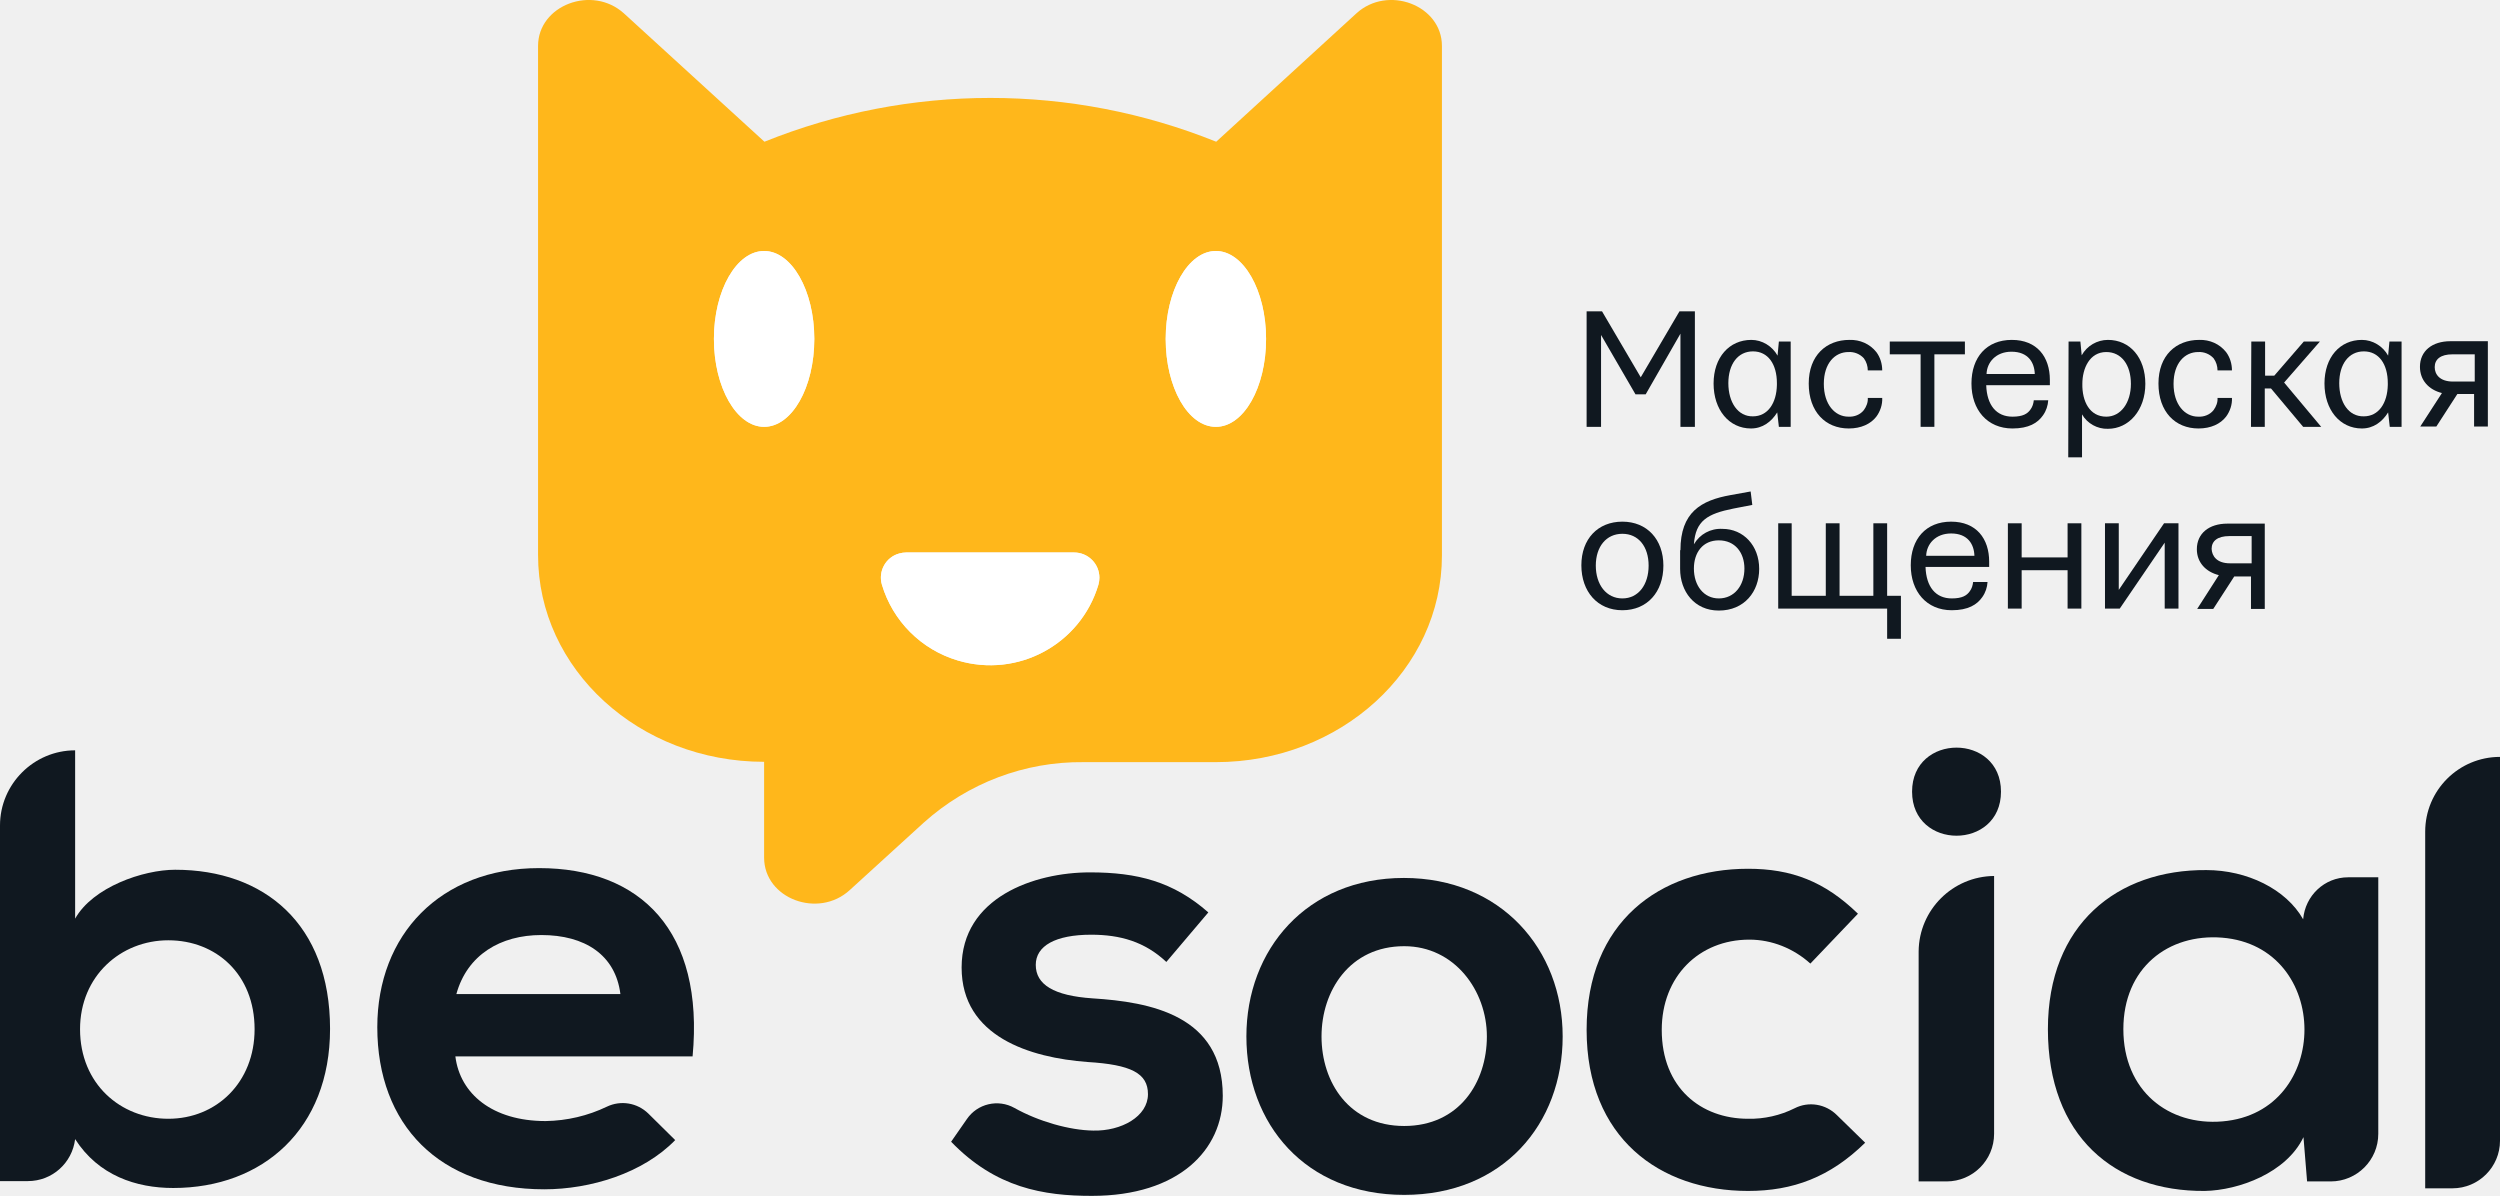
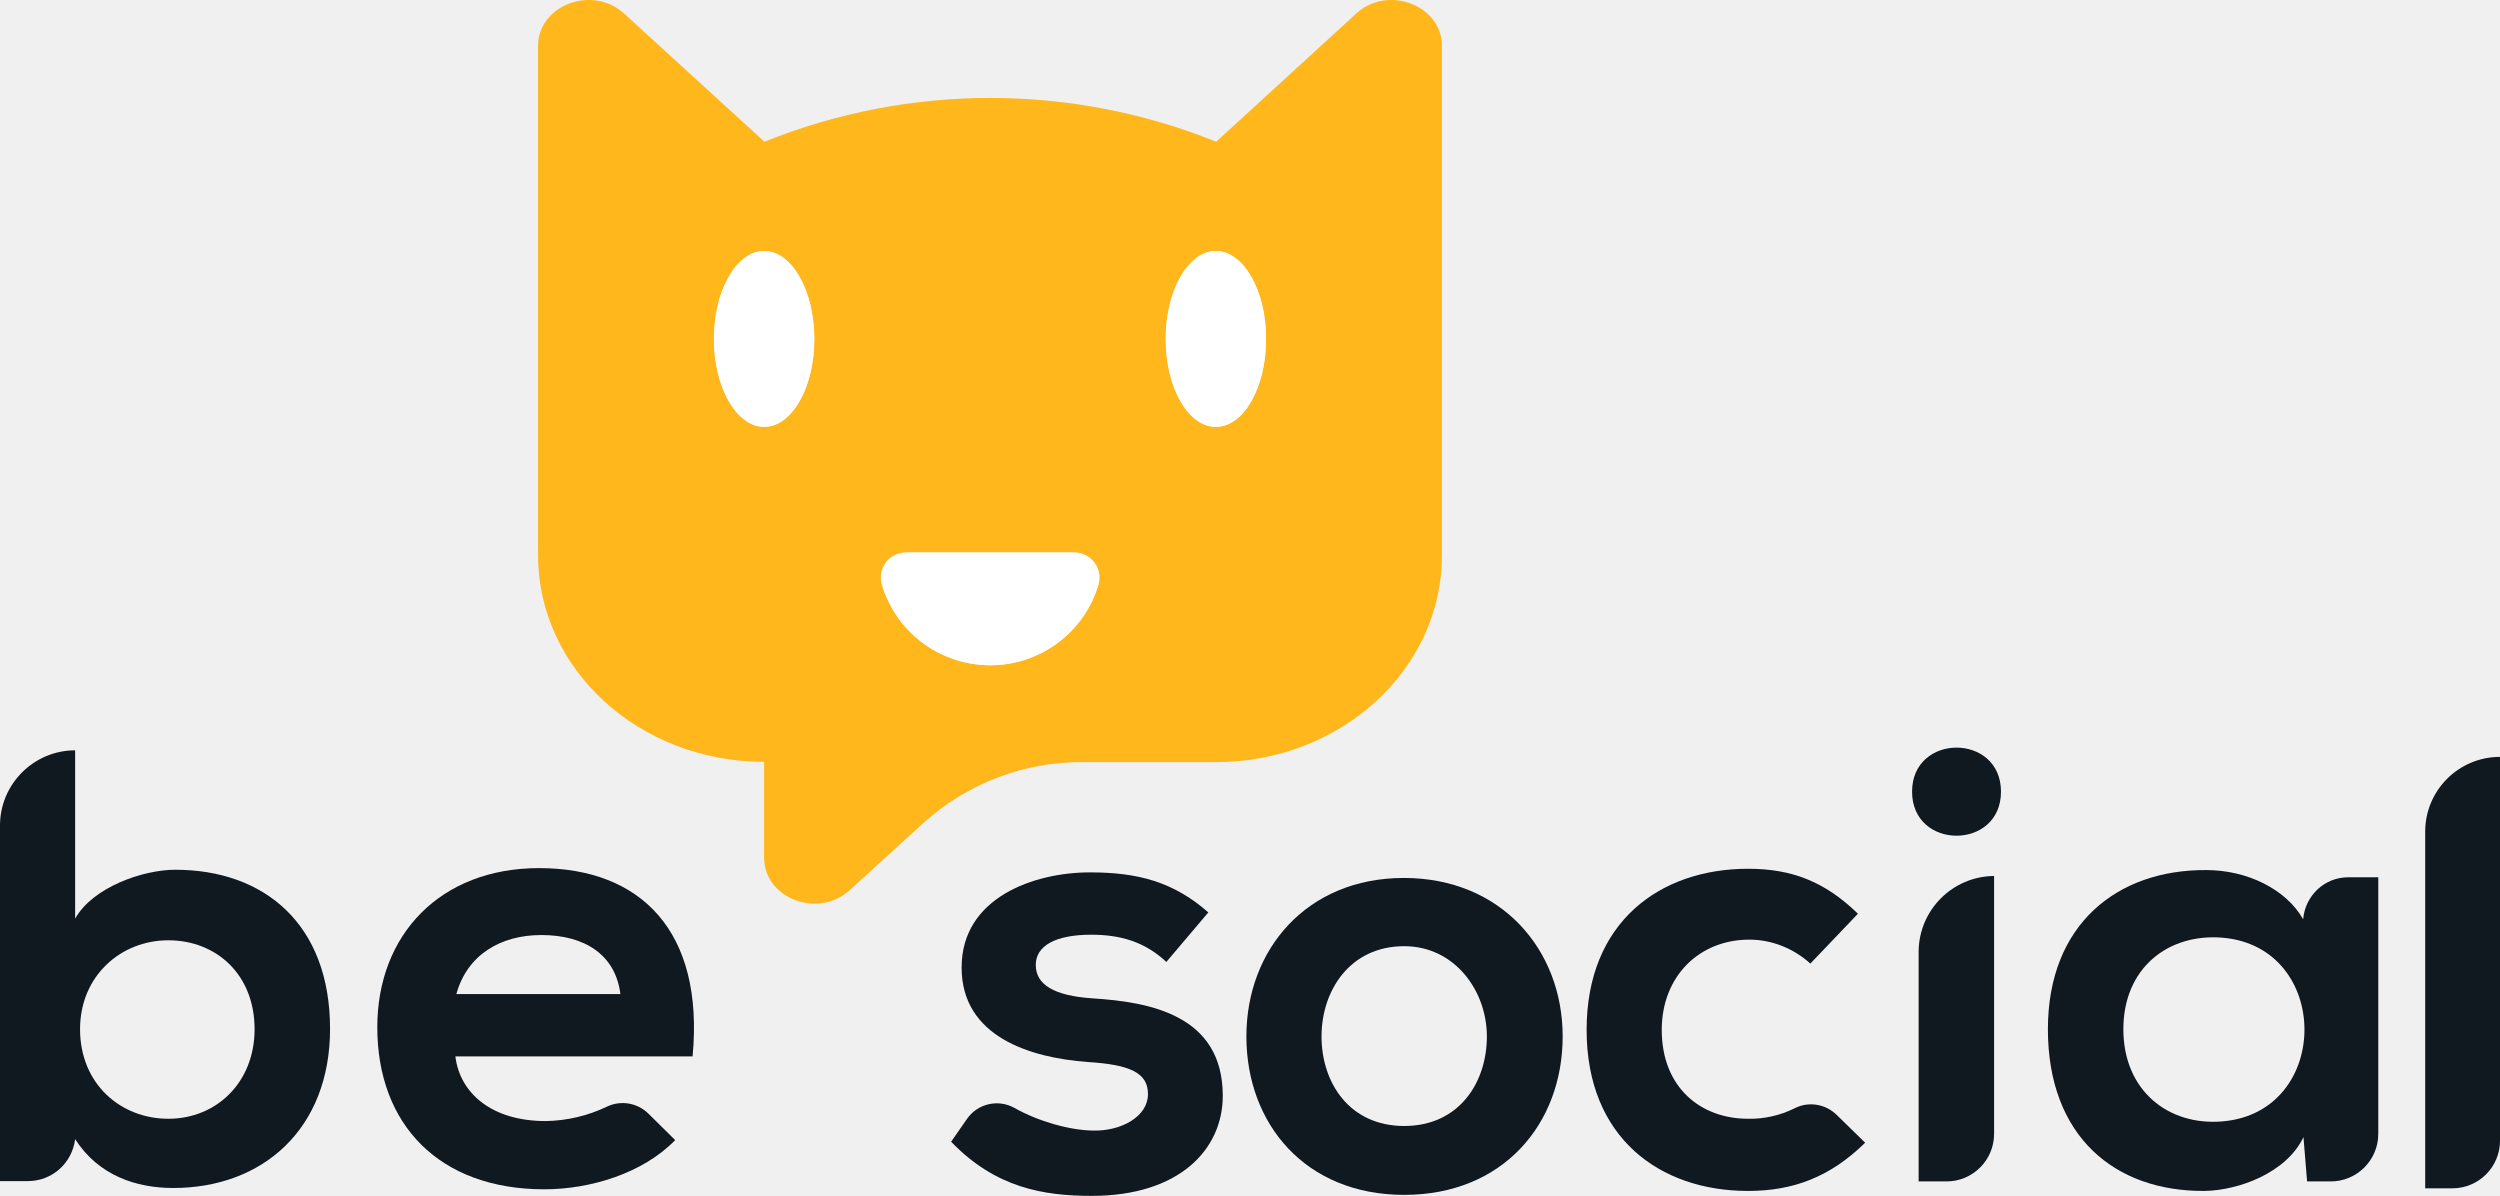
<svg xmlns="http://www.w3.org/2000/svg" id="Шар_1" x="0px" y="0px" viewBox="0 0 762 364.4" style="enable-background:new 0 0 762 364.4;" xml:space="preserve">
  <style type="text/css"> .st0{fill:#101820;} .st1{fill:#FFB71B;} .st2{fill:#FFFFFF;} </style>
  <g>
    <g id="Шар_2_1_">
      <g id="Block_3">
-         <path class="st0" d="M483.6,94.9h4.7l11.8,20.1l11.8-20.1h4.7v35.2h-4.4v-28.4l-10.6,18.5h-3.1L488,102.1v28h-4.4L483.6,94.9z" />
-         <path class="st0" d="M533.8,103.6c3.3,0,6.4,1.9,8,4.8l0.4-4.3h3.6v26h-3.6l-0.5-4.4c-1.8,2.9-4.5,4.9-8,4.9 c-6.7,0-11.4-5.7-11.4-13.7S527.1,103.6,533.8,103.6z M534.3,126.9c4.5,0,7.2-4,7.3-9.6v-0.5c0-5.8-2.7-9.7-7.3-9.7 s-7.5,3.9-7.5,9.7S529.7,127,534.3,126.9L534.3,126.9z" />
-         <path class="st0" d="M563.7,103.6c3.2-0.1,6.2,1.2,8.2,3.7c1.2,1.6,1.8,3.6,1.8,5.6h-4.4c0-1.3-0.4-2.6-1.2-3.7 c-1.2-1.3-2.9-2-4.7-1.9c-4.1,0-7.5,3.4-7.5,9.7s3.4,10,7.5,10c1.8,0.1,3.6-0.6,4.7-2c0.8-1.1,1.3-2.4,1.2-3.7h4.4 c0.1,2-0.6,4.1-1.8,5.7c-1.7,2.2-4.6,3.6-8.4,3.6c-7.1,0-12.2-5.1-12.2-13.7S556.7,103.6,563.7,103.6z" />
-         <path class="st0" d="M576,104.1h22.9v3.9h-9.3v22.1h-4.2V108H576V104.1z" />
-         <path class="st0" d="M613.2,103.6c7.7,0,11.6,5.2,11.6,12.2v1.6h-19.4c0.2,6.1,3.1,9.6,8,9.6c3.2,0,4.6-0.9,5.5-2.2 c0.6-0.8,0.9-1.8,1-2.8h4.4c-0.1,1.6-0.6,3.2-1.6,4.6c-1.6,2.3-4.3,4-9.3,4c-7.7,0-12.5-5.7-12.5-13.7S605.5,103.6,613.2,103.6z M620.2,114c-0.1-3.5-2-6.8-7.1-6.8c-4.8,0-7.5,3.3-7.6,6.8H620.2z" />
-         <path class="st0" d="M630.5,104.1h3.6l0.4,4.2c1.6-2.9,4.7-4.7,8-4.7c6.7,0,11.4,5.4,11.4,13.4s-5,13.7-11.4,13.7 c-3.2,0.1-6.3-1.6-7.9-4.4v13.1h-4.2L630.5,104.1z M642,127c4.4,0,7.5-4.2,7.5-10s-2.9-9.7-7.5-9.7c-5.1,0-7.3,5-7.3,9.7 C634.6,122.3,636.9,127,642,127z" />
-         <path class="st0" d="M670.3,103.6c3.2-0.1,6.2,1.2,8.2,3.7c1.2,1.6,1.8,3.6,1.8,5.6h-4.4c0-1.3-0.4-2.6-1.2-3.7 c-1.2-1.3-2.9-2-4.7-1.9c-4.1,0-7.5,3.4-7.5,9.7s3.4,10,7.5,10c1.8,0.1,3.6-0.6,4.7-2c0.8-1.1,1.3-2.4,1.2-3.7h4.4 c0.1,2-0.6,4.1-1.8,5.7c-1.7,2.2-4.6,3.6-8.4,3.6c-7.1,0-12.2-5.1-12.2-13.7S663.3,103.6,670.3,103.6z" />
-         <path class="st0" d="M686.2,104.1h4.2v10.4h2.8l9-10.4h4.9l-10.9,12.5l11.3,13.5H702l-9.8-11.7h-1.9v11.7h-4.2L686.2,104.1z" />
-         <path class="st0" d="M719.9,103.6c3.3,0,6.4,1.9,8,4.8l0.4-4.3h3.7v26h-3.6l-0.5-4.4c-1.8,2.9-4.5,4.9-8,4.9 c-6.7,0-11.4-5.7-11.4-13.7S713.2,103.6,719.9,103.6z M720.5,126.9c4.5,0,7.2-4,7.3-9.6v-0.5c0-5.8-2.7-9.7-7.3-9.7 s-7.5,3.9-7.5,9.7S715.8,127,720.5,126.9L720.5,126.9z" />
-         <path class="st0" d="M744.3,119.8c-4-1-6.7-3.9-6.7-8c0-4.8,3.7-7.8,9.3-7.8h11.4v26h-4.2v-9.9H749l-6.4,9.9h-4.9L744.3,119.8z M747.7,116.3h6.6V108h-6.8c-3.6,0-5.4,1.5-5.4,3.9C742.1,114,743.5,116.3,747.7,116.3z" />
-         <path class="st0" d="M494.5,159c7.5,0,12.5,5.4,12.5,13.4s-4.9,13.6-12.5,13.6s-12.5-5.7-12.5-13.7S487,159,494.5,159z M494.5,182.4c4.9,0,8-4.2,8-10s-3.1-9.7-8-9.7s-8.1,3.9-8.1,9.7S489.6,182.4,494.5,182.4L494.5,182.4z" />
-         <path class="st0" d="M512.2,167.7c0-11.6,6.3-15.2,15.3-16.8l6.1-1.1l0.5,4.1l-5.7,1.1c-8,1.6-11.6,3.7-12.1,10.9 c1.8-3.1,5.1-4.9,8.7-4.7c6.4,0,11.2,5.1,11.2,12.2c0,6.9-4.5,12.7-12.3,12.7c-7.5,0-11.8-5.9-11.8-12.7V167.7z M523.9,182.4 c4.7,0,7.8-3.9,7.8-9.1c0-4.9-2.9-8.6-7.8-8.6s-7.6,3.7-7.6,8.6C516.3,178.5,519.3,182.4,523.9,182.4z" />
-         <path class="st0" d="M541.9,159.5h4.2v22.1h10.4v-22.1h4.2v22.1H571v-22.1h4.2v22.1h4.2v13.1h-4.2v-9.2h-33.2V159.5z" />
-         <path class="st0" d="M594.7,159c7.7,0,11.6,5.2,11.6,12.2v1.6h-19.4c0.2,6.1,3.1,9.6,8,9.6c3.2,0,4.6-0.9,5.5-2.2 c0.6-0.8,0.9-1.8,1-2.8h4.4c-0.1,1.6-0.6,3.2-1.6,4.6c-1.6,2.3-4.3,4-9.3,4c-7.7,0-12.5-5.7-12.5-13.7S587,159,594.7,159z M601.8,169.4c-0.1-3.5-2-6.8-7.1-6.8c-4.8,0-7.5,3.3-7.6,6.8H601.8z" />
-         <path class="st0" d="M612,159.5h4.2v10.4h14v-10.4h4.2v26h-4.2v-11.7h-14v11.7H612V159.5z" />
-         <path class="st0" d="M641.6,159.5h4.2v20.3l13.8-20.3h4.4v26h-4.2v-20.1l-13.7,20.1h-4.5L641.6,159.5z" />
-         <path class="st0" d="M676.3,175.3c-4-1-6.7-3.9-6.7-7.9c0-4.8,3.7-7.8,9.3-7.8h11.4v26h-4.2v-9.9H681l-6.4,9.9h-4.9L676.3,175.3z M679.7,171.7h6.6v-8.3h-6.8c-3.6,0-5.4,1.5-5.4,3.9C674.2,169.4,675.6,171.7,679.7,171.7z" />
        <path class="st0" d="M22.9,228.7V280c5.4-9.6,20.7-14.9,30.5-14.9c27.1,0,47.2,16.5,47.2,48.5c0,30.5-20.5,48.5-47.8,48.5 c-11.3,0-22.8-3.8-29.9-14.9l0,0c-0.9,7.3-7,12.8-14.4,12.8H0V251.6C0,239,10.3,228.7,22.9,228.7L22.9,228.7z M24.4,313.7 c0,16.7,12.4,27.3,26.9,27.3c14.7,0,26.3-11.1,26.3-27.3c0-16.7-11.7-27.1-26.3-27.1C36.8,286.6,24.4,297.5,24.4,313.7 L24.4,313.7z" />
        <path class="st0" d="M166.3,341.7c6.5-0.1,12.9-1.6,18.7-4.4c4.2-2,9.2-1.2,12.6,2.1l8.2,8.1c-9.8,10.1-25.8,15-39.9,15 c-32,0-50.9-19.7-50.9-49.4c0-28.2,19.2-48.5,49.3-48.5c31,0,50.4,19.2,46.8,57.4h-72.3C140.2,333.4,150.1,341.7,166.3,341.7z M189.1,303c-1.5-12-10.9-18-24.1-18c-12.4,0-22.6,6-25.9,18H189.1z" />
        <path class="st0" d="M355.5,293.2c-6.6-6.2-14.1-8.3-22.9-8.3c-10.9,0-16.9,3.4-16.9,9.2c0,6,5.5,9.4,17.3,10.2 c17.5,1.1,39.7,5.1,39.7,29.7c0,16.4-13.3,30.5-39.9,30.5c-14.7,0-29.3-2.4-42.9-16.5l4.8-6.9c3.2-4.7,9.5-6.2,14.5-3.4 c7.3,4.1,16.8,6.8,24,6.9c8.6,0.2,16.7-4.3,16.7-11.1c0-6.4-5.2-9-18.4-9.8c-17.5-1.3-38.4-7.7-38.4-28.8c0-21.4,22.2-29,39.1-29 c14.5,0,25.4,2.8,36.1,12.2L355.5,293.2z" />
        <path class="st0" d="M476.3,315.9c0,26.7-18.2,48.3-48.3,48.3s-48.1-21.6-48.1-48.3c0-26.5,18.4-48.3,48-48.3 S476.3,289.4,476.3,315.9z M402.8,315.9c0,14.1,8.5,27.3,25.2,27.3s25.2-13.2,25.2-27.3c0-13.9-9.8-27.5-25.2-27.5 C411.4,288.4,402.8,302,402.8,315.9L402.8,315.9z" />
        <path class="st0" d="M568.5,348.3c-10.7,10.5-22,14.7-35.7,14.7c-26.9,0-49.2-16.2-49.2-49.1s22.4-49.1,49.2-49.1 c13.2,0,23.3,3.8,33.5,13.7l-14.5,15.2c-5.1-4.6-11.7-7.3-18.6-7.3c-15.4,0-26.7,11.3-26.7,27.5c0,17.7,12,27.1,26.3,27.1 c4.9,0.1,9.8-1,14.2-3.2c4.3-2.2,9.5-1.3,12.9,2.1L568.5,348.3z" />
        <path class="st0" d="M609.9,241.3c0,17.9-27.1,17.9-27.1,0S609.9,223.4,609.9,241.3z M607.8,267v78.6c0,8-6.5,14.5-14.5,14.5 h-8.5V290C584.9,277.3,595.2,267.1,607.8,267L607.8,267L607.8,267z" />
        <path class="st0" d="M715.7,267.4h9.2v78.2c0,8-6.5,14.5-14.5,14.5h-7.2l-1.1-13.5c-5.2,10.9-19.7,16.2-30.1,16.4 c-27.5,0.2-47.8-16.7-47.8-49.3c0-32,21.2-48.7,48.3-48.5c12.4,0,24.3,5.8,29.5,15l0,0C702.6,273,708.5,267.4,715.7,267.4z M647.2,313.7c0,18.8,13.8,29.5,30.2,28.1c33.4-2.8,33.3-53.3-0.1-56C660.9,284.5,647.2,295,647.2,313.7L647.2,313.7z" />
        <path class="st0" d="M762,230.7v117c0,8-6.5,14.5-14.5,14.5h-8.3V253.5C739.2,240.9,749.4,230.7,762,230.7L762,230.7z" />
        <path class="st1" d="M413.4,4.1l-42.7,39.1c-44.2-17.8-93.5-17.8-137.7,0L190.2,4.1C180.5-4.7,164,1.6,164,14v155.2 c0,34.8,30.8,63,68.9,63v29.2c0,12.5,16.5,18.7,26.1,9.9l22.6-20.6c13.4-12,30.7-18.6,48.7-18.4h40.3c38,0,68.9-28.2,68.9-63V14 C439.5,1.6,423-4.7,413.4,4.1z M232.9,130.1c-8.4,0-15.3-12-15.3-26.8s6.9-26.8,15.3-26.8s15.3,12,15.3,26.8 S241.4,130.1,232.9,130.1z M334.8,178.2c-5.4,18.2-24.6,28.6-42.9,23.1c-11.1-3.3-19.8-12-23.1-23.1c-1.2-4.1,1.2-8.4,5.3-9.5 c0.7-0.2,1.4-0.3,2.1-0.3h51.2c4.2,0,7.7,3.4,7.7,7.7C335.1,176.7,335,177.5,334.8,178.2L334.8,178.2z M370.6,130.1 c-8.5,0-15.3-12-15.3-26.8s6.9-26.8,15.3-26.8s15.3,12,15.3,26.8S379.1,130.1,370.6,130.1z" />
      </g>
    </g>
    <path class="st2" d="M334.8,178.2c-5.4,18.2-24.6,28.6-42.9,23.1c-11.1-3.3-19.8-12-23.1-23.1c-1.2-4.1,1.2-8.4,5.3-9.5 c0.7-0.2,1.4-0.3,2.1-0.3h51.2c4.2,0,7.7,3.4,7.7,7.7C335.1,176.7,335,177.5,334.8,178.2L334.8,178.2z" />
    <path class="st2" d="M232.9,130.1c-8.4,0-15.3-12-15.3-26.8s6.9-26.8,15.3-26.8s15.3,12,15.3,26.8S241.4,130.1,232.9,130.1z" />
    <path class="st2" d="M370.6,130.1c-8.5,0-15.3-12-15.3-26.8s6.9-26.8,15.3-26.8s15.3,12,15.3,26.8S379.1,130.1,370.6,130.1z" />
  </g>
</svg>
